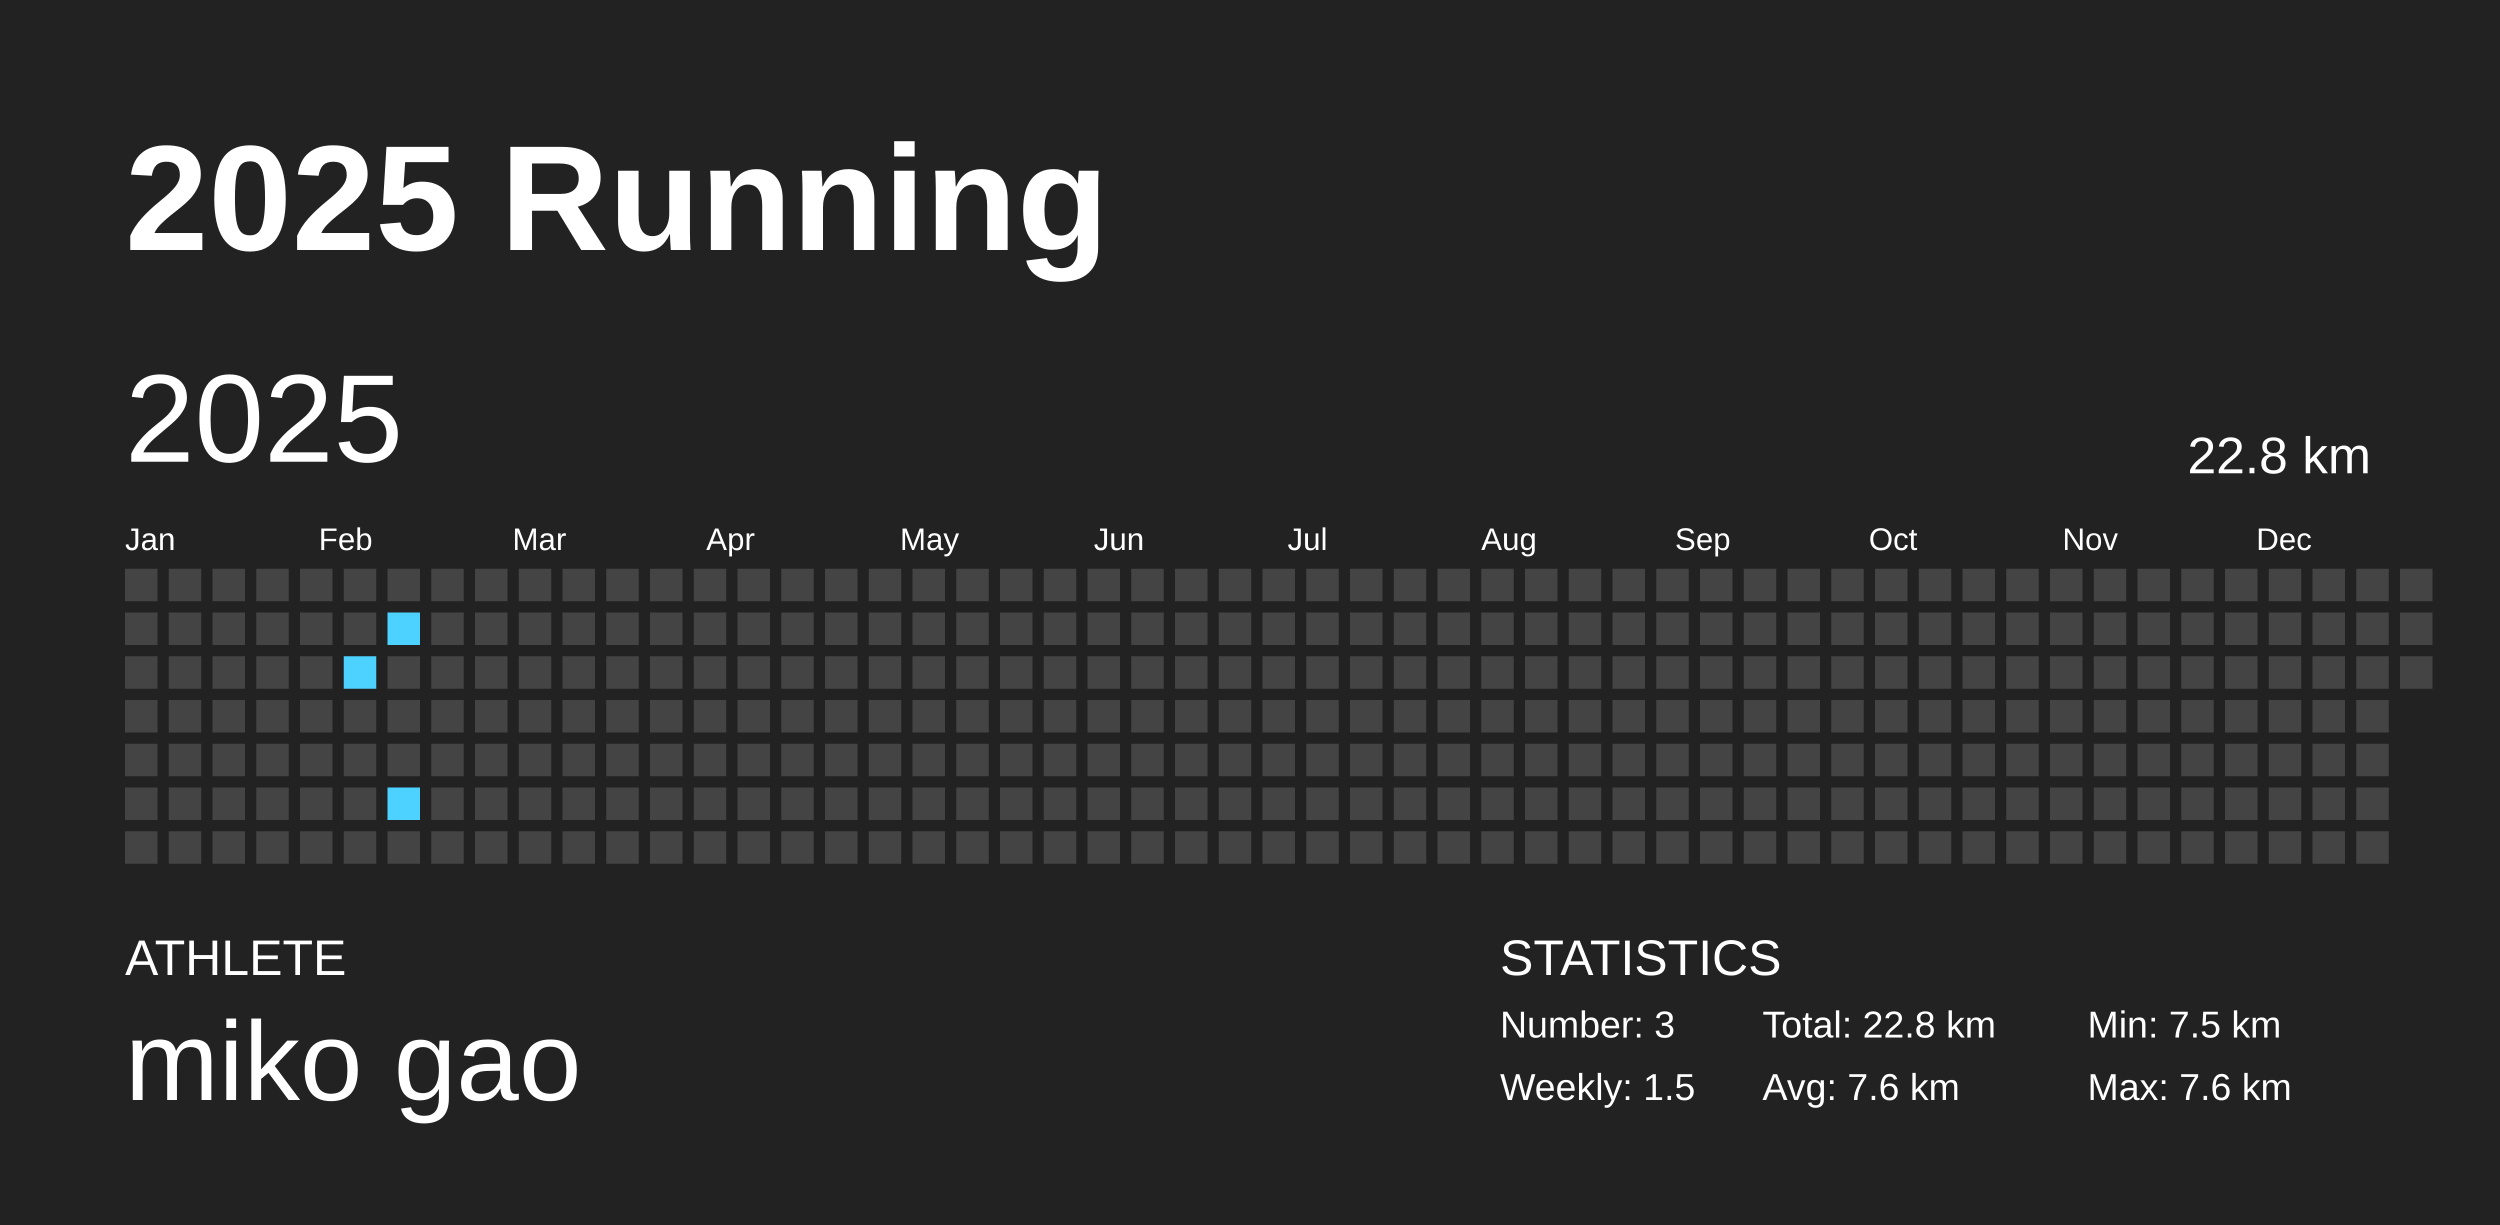
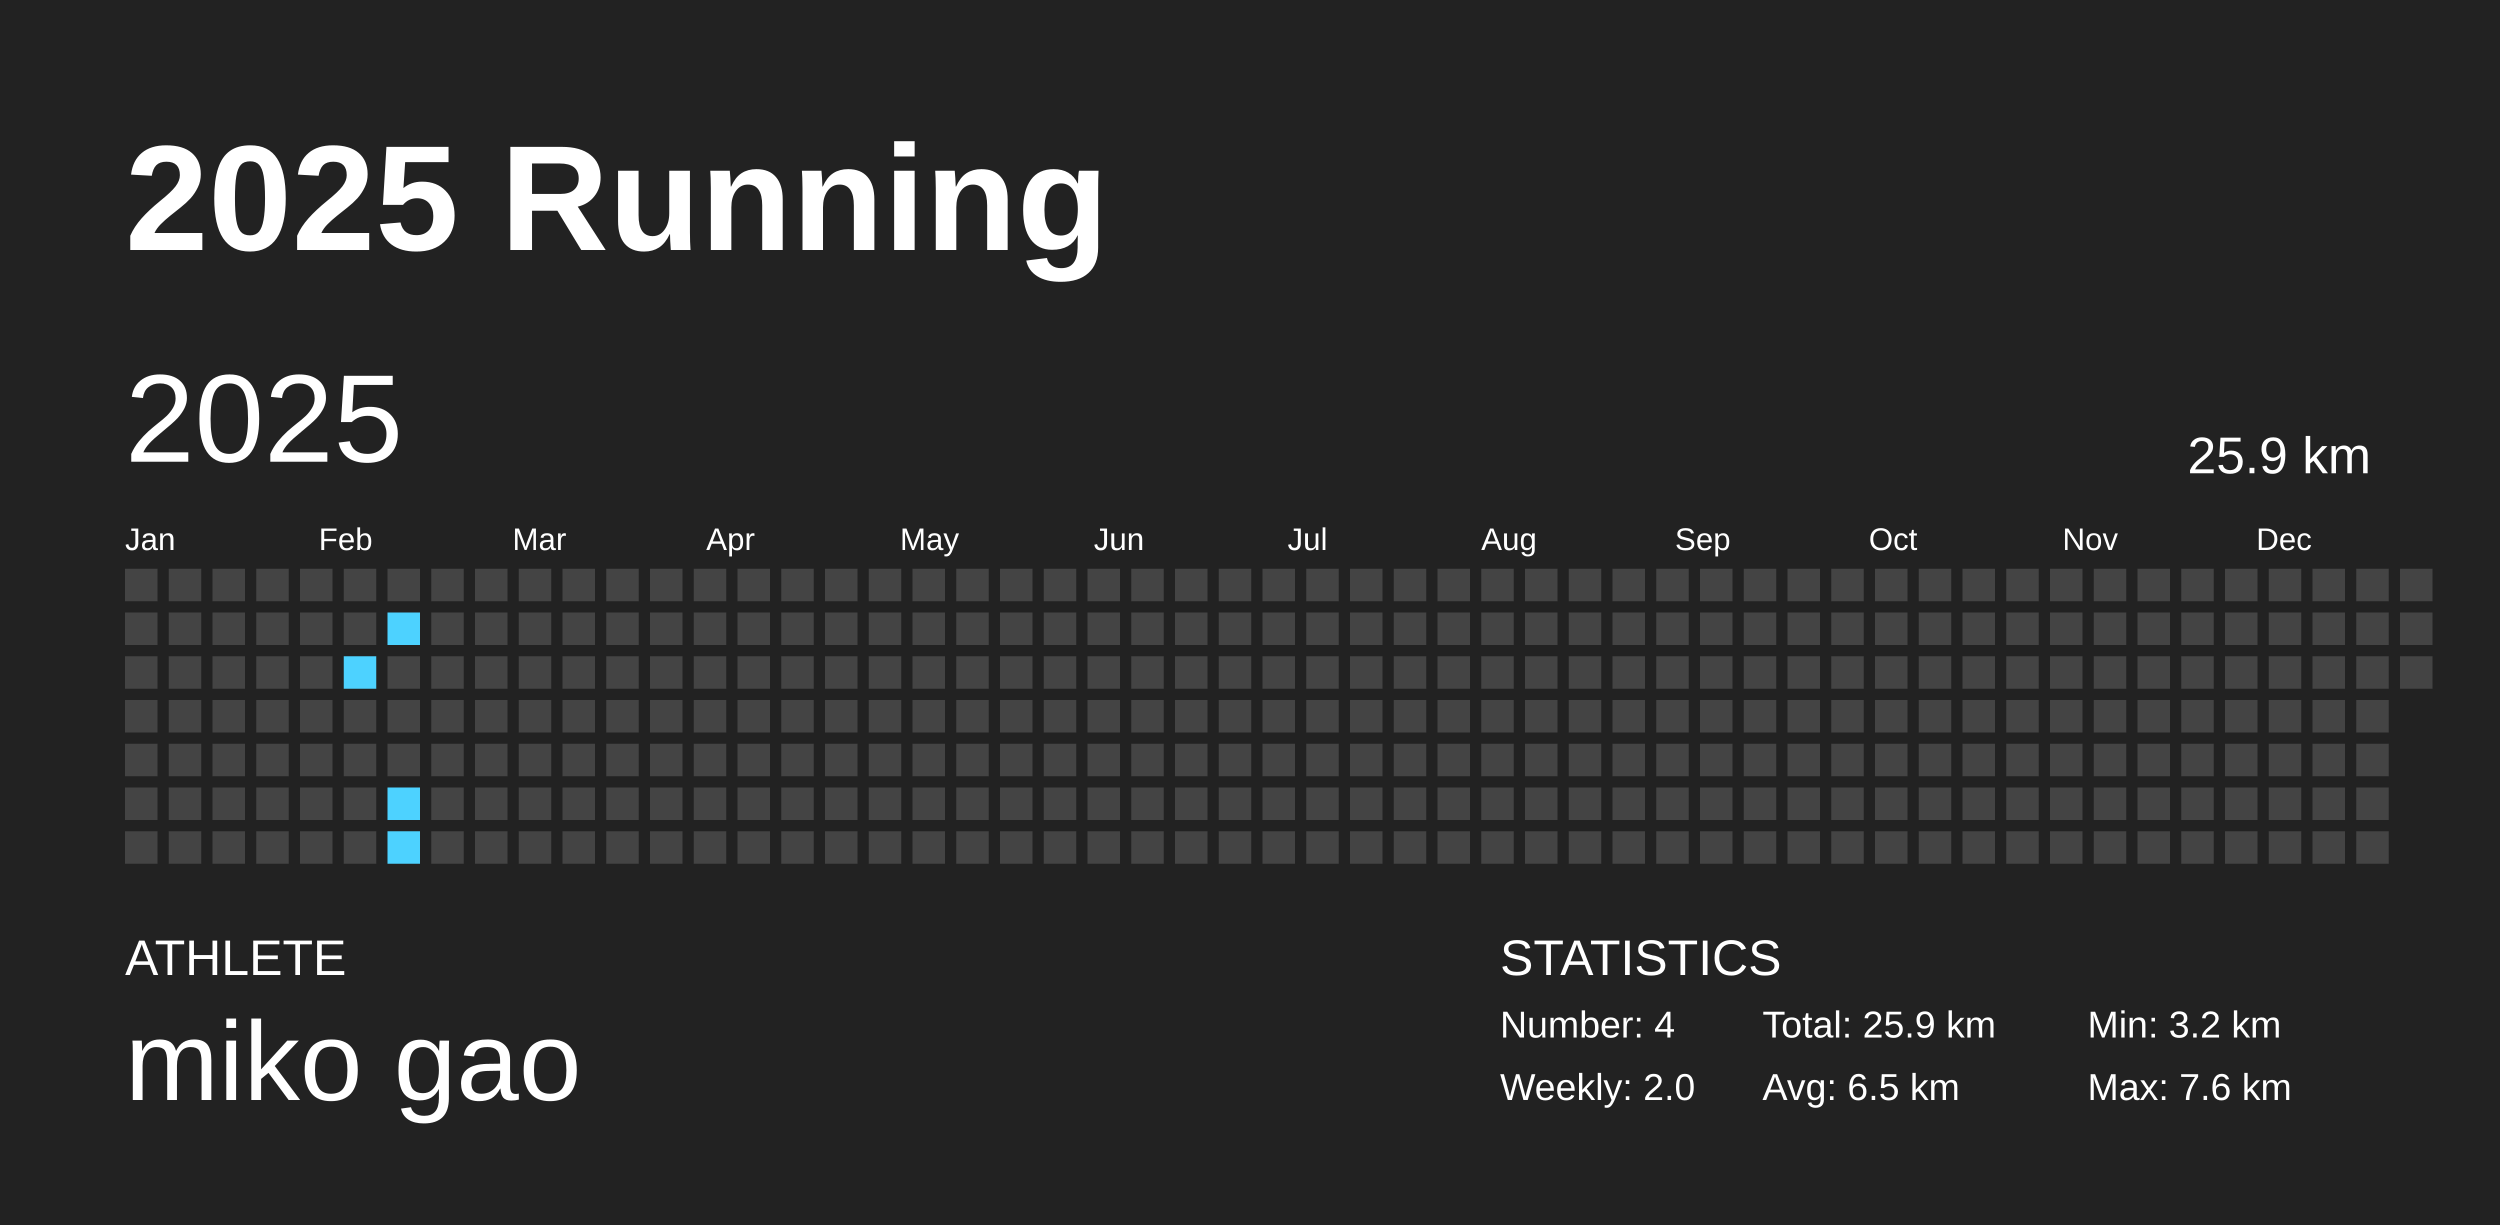
<svg xmlns="http://www.w3.org/2000/svg" baseProfile="full" height="98mm" version="1.1" viewBox="0,0,200,98" width="200mm">
  <defs />
  <rect fill="#222222" height="98" width="200" x="0" y="0" />
  <text fill="#FFFFFF" style="font-size:12px; font-family:Arial; font-weight:bold;" x="10" y="20">2025 Running</text>
  <text fill="#FFFFFF" style="font-size:4px; font-family:Arial" x="10" y="78">ATHLETE</text>
  <text fill="#FFFFFF" style="font-size:9px; font-family:Arial" x="10" y="88">miko gao</text>
  <text fill="#FFFFFF" style="font-size:4px; font-family:Arial" x="120" y="78">STATISTICS</text>
-   <text fill="#FFFFFF" style="font-size:3px; font-family:Arial" x="120" y="83">Number: 3</text>
-   <text fill="#FFFFFF" style="font-size:3px; font-family:Arial" x="120" y="88">Weekly: 1.5</text>
-   <text fill="#FFFFFF" style="font-size:3px; font-family:Arial" x="141" y="83">Total: 22.8 km</text>
-   <text fill="#FFFFFF" style="font-size:3px; font-family:Arial" x="141" y="88">Avg: 7.6 km</text>
-   <text fill="#FFFFFF" style="font-size:3px; font-family:Arial" x="167" y="83">Min: 7.5 km</text>
+   <text fill="#FFFFFF" style="font-size:3px; font-family:Arial" x="120" y="83">Number: 4</text>
+   <text fill="#FFFFFF" style="font-size:3px; font-family:Arial" x="120" y="88">Weekly: 2.0</text>
+   <text fill="#FFFFFF" style="font-size:3px; font-family:Arial" x="141" y="83">Total: 25.9 km</text>
+   <text fill="#FFFFFF" style="font-size:3px; font-family:Arial" x="141" y="88">Avg: 6.5 km</text>
+   <text fill="#FFFFFF" style="font-size:3px; font-family:Arial" x="167" y="83">Min: 3.2 km</text>
  <text fill="#FFFFFF" style="font-size:3px; font-family:Arial" x="167" y="88">Max: 7.6 km</text>
  <text dominant-baseline="hanging" fill="#FFFFFF" style="font-size:10.0px; font-family:Arial;" x="10" y="30">2025</text>
-   <text dominant-baseline="hanging" fill="#FFFFFF" style="font-size:4.125px; font-family:Arial;" x="175" y="35">22.8 km</text>
+   <text dominant-baseline="hanging" fill="#FFFFFF" style="font-size:4.125px; font-family:Arial;" x="175" y="35">25.9 km</text>
  <text fill="#FFFFFF" style="font-size:2.5px; font-family:Arial" x="10.0" y="44">Jan</text>
  <text fill="#FFFFFF" style="font-size:2.5px; font-family:Arial" x="25.5" y="44">Feb</text>
  <text fill="#FFFFFF" style="font-size:2.5px; font-family:Arial" x="41.0" y="44">Mar</text>
  <text fill="#FFFFFF" style="font-size:2.5px; font-family:Arial" x="56.5" y="44">Apr</text>
  <text fill="#FFFFFF" style="font-size:2.5px; font-family:Arial" x="72.0" y="44">May</text>
  <text fill="#FFFFFF" style="font-size:2.5px; font-family:Arial" x="87.5" y="44">Jun</text>
  <text fill="#FFFFFF" style="font-size:2.5px; font-family:Arial" x="103.0" y="44">Jul</text>
  <text fill="#FFFFFF" style="font-size:2.5px; font-family:Arial" x="118.5" y="44">Aug</text>
  <text fill="#FFFFFF" style="font-size:2.5px; font-family:Arial" x="134.0" y="44">Sep</text>
  <text fill="#FFFFFF" style="font-size:2.5px; font-family:Arial" x="149.5" y="44">Oct</text>
  <text fill="#FFFFFF" style="font-size:2.5px; font-family:Arial" x="165.0" y="44">Nov</text>
  <text fill="#FFFFFF" style="font-size:2.5px; font-family:Arial" x="180.5" y="44">Dec</text>
  <rect fill="#444444" height="2.6" width="2.6" x="10.0" y="45.5" />
  <rect fill="#444444" height="2.6" width="2.6" x="10.0" y="49.0" />
  <rect fill="#444444" height="2.6" width="2.6" x="10.0" y="52.5" />
  <rect fill="#444444" height="2.6" width="2.6" x="10.0" y="56.0" />
  <rect fill="#444444" height="2.6" width="2.6" x="10.0" y="59.5" />
  <rect fill="#444444" height="2.6" width="2.6" x="10.0" y="63.0" />
  <rect fill="#444444" height="2.6" width="2.6" x="10.0" y="66.5" />
  <rect fill="#444444" height="2.6" width="2.6" x="13.5" y="45.5" />
  <rect fill="#444444" height="2.6" width="2.6" x="13.5" y="49.0" />
  <rect fill="#444444" height="2.6" width="2.6" x="13.5" y="52.5" />
  <rect fill="#444444" height="2.6" width="2.6" x="13.5" y="56.0" />
  <rect fill="#444444" height="2.6" width="2.6" x="13.5" y="59.5" />
  <rect fill="#444444" height="2.6" width="2.6" x="13.5" y="63.0" />
  <rect fill="#444444" height="2.6" width="2.6" x="13.5" y="66.5" />
  <rect fill="#444444" height="2.6" width="2.6" x="17.0" y="45.5" />
  <rect fill="#444444" height="2.6" width="2.6" x="17.0" y="49.0" />
  <rect fill="#444444" height="2.6" width="2.6" x="17.0" y="52.5" />
  <rect fill="#444444" height="2.6" width="2.6" x="17.0" y="56.0" />
  <rect fill="#444444" height="2.6" width="2.6" x="17.0" y="59.5" />
  <rect fill="#444444" height="2.6" width="2.6" x="17.0" y="63.0" />
  <rect fill="#444444" height="2.6" width="2.6" x="17.0" y="66.5" />
  <rect fill="#444444" height="2.6" width="2.6" x="20.5" y="45.5" />
  <rect fill="#444444" height="2.6" width="2.6" x="20.5" y="49.0" />
  <rect fill="#444444" height="2.6" width="2.6" x="20.5" y="52.5" />
  <rect fill="#444444" height="2.6" width="2.6" x="20.5" y="56.0" />
  <rect fill="#444444" height="2.6" width="2.6" x="20.5" y="59.5" />
  <rect fill="#444444" height="2.6" width="2.6" x="20.5" y="63.0" />
  <rect fill="#444444" height="2.6" width="2.6" x="20.5" y="66.5" />
  <rect fill="#444444" height="2.6" width="2.6" x="24.0" y="45.5" />
  <rect fill="#444444" height="2.6" width="2.6" x="24.0" y="49.0" />
  <rect fill="#444444" height="2.6" width="2.6" x="24.0" y="52.5" />
  <rect fill="#444444" height="2.6" width="2.6" x="24.0" y="56.0" />
  <rect fill="#444444" height="2.6" width="2.6" x="24.0" y="59.5" />
  <rect fill="#444444" height="2.6" width="2.6" x="24.0" y="63.0" />
  <rect fill="#444444" height="2.6" width="2.6" x="24.0" y="66.5" />
  <rect fill="#444444" height="2.6" width="2.6" x="27.5" y="45.5" />
  <rect fill="#444444" height="2.6" width="2.6" x="27.5" y="49.0" />
  <rect fill="#4dd2ff" height="2.6" width="2.6" x="27.5" y="52.5" />
  <rect fill="#444444" height="2.6" width="2.6" x="27.5" y="56.0" />
  <rect fill="#444444" height="2.6" width="2.6" x="27.5" y="59.5" />
  <rect fill="#444444" height="2.6" width="2.6" x="27.5" y="63.0" />
  <rect fill="#444444" height="2.6" width="2.6" x="27.5" y="66.5" />
  <rect fill="#444444" height="2.6" width="2.6" x="31.0" y="45.5" />
  <rect fill="#4dd2ff" height="2.6" width="2.6" x="31.0" y="49.0" />
  <rect fill="#444444" height="2.6" width="2.6" x="31.0" y="52.5" />
  <rect fill="#444444" height="2.6" width="2.6" x="31.0" y="56.0" />
  <rect fill="#444444" height="2.6" width="2.6" x="31.0" y="59.5" />
  <rect fill="#4dd2ff" height="2.6" width="2.6" x="31.0" y="63.0" />
-   <rect fill="#444444" height="2.6" width="2.6" x="31.0" y="66.5" />
+   <rect fill="#4dd2ff" height="2.6" width="2.6" x="31.0" y="66.5" />
  <rect fill="#444444" height="2.6" width="2.6" x="34.5" y="45.5" />
  <rect fill="#444444" height="2.6" width="2.6" x="34.5" y="49.0" />
  <rect fill="#444444" height="2.6" width="2.6" x="34.5" y="52.5" />
  <rect fill="#444444" height="2.6" width="2.6" x="34.5" y="56.0" />
  <rect fill="#444444" height="2.6" width="2.6" x="34.5" y="59.5" />
  <rect fill="#444444" height="2.6" width="2.6" x="34.5" y="63.0" />
  <rect fill="#444444" height="2.6" width="2.6" x="34.5" y="66.5" />
  <rect fill="#444444" height="2.6" width="2.6" x="38.0" y="45.5" />
  <rect fill="#444444" height="2.6" width="2.6" x="38.0" y="49.0" />
  <rect fill="#444444" height="2.6" width="2.6" x="38.0" y="52.5" />
  <rect fill="#444444" height="2.6" width="2.6" x="38.0" y="56.0" />
  <rect fill="#444444" height="2.6" width="2.6" x="38.0" y="59.5" />
  <rect fill="#444444" height="2.6" width="2.6" x="38.0" y="63.0" />
  <rect fill="#444444" height="2.6" width="2.6" x="38.0" y="66.5" />
  <rect fill="#444444" height="2.6" width="2.6" x="41.5" y="45.5" />
  <rect fill="#444444" height="2.6" width="2.6" x="41.5" y="49.0" />
  <rect fill="#444444" height="2.6" width="2.6" x="41.5" y="52.5" />
  <rect fill="#444444" height="2.6" width="2.6" x="41.5" y="56.0" />
  <rect fill="#444444" height="2.6" width="2.6" x="41.5" y="59.5" />
  <rect fill="#444444" height="2.6" width="2.6" x="41.5" y="63.0" />
  <rect fill="#444444" height="2.6" width="2.6" x="41.5" y="66.5" />
  <rect fill="#444444" height="2.6" width="2.6" x="45.0" y="45.5" />
  <rect fill="#444444" height="2.6" width="2.6" x="45.0" y="49.0" />
  <rect fill="#444444" height="2.6" width="2.6" x="45.0" y="52.5" />
  <rect fill="#444444" height="2.6" width="2.6" x="45.0" y="56.0" />
  <rect fill="#444444" height="2.6" width="2.6" x="45.0" y="59.5" />
  <rect fill="#444444" height="2.6" width="2.6" x="45.0" y="63.0" />
  <rect fill="#444444" height="2.6" width="2.6" x="45.0" y="66.5" />
  <rect fill="#444444" height="2.6" width="2.6" x="48.5" y="45.5" />
  <rect fill="#444444" height="2.6" width="2.6" x="48.5" y="49.0" />
  <rect fill="#444444" height="2.6" width="2.6" x="48.5" y="52.5" />
  <rect fill="#444444" height="2.6" width="2.6" x="48.5" y="56.0" />
  <rect fill="#444444" height="2.6" width="2.6" x="48.5" y="59.5" />
  <rect fill="#444444" height="2.6" width="2.6" x="48.5" y="63.0" />
  <rect fill="#444444" height="2.6" width="2.6" x="48.5" y="66.5" />
  <rect fill="#444444" height="2.6" width="2.6" x="52.0" y="45.5" />
  <rect fill="#444444" height="2.6" width="2.6" x="52.0" y="49.0" />
  <rect fill="#444444" height="2.6" width="2.6" x="52.0" y="52.5" />
  <rect fill="#444444" height="2.6" width="2.6" x="52.0" y="56.0" />
  <rect fill="#444444" height="2.6" width="2.6" x="52.0" y="59.5" />
  <rect fill="#444444" height="2.6" width="2.6" x="52.0" y="63.0" />
  <rect fill="#444444" height="2.6" width="2.6" x="52.0" y="66.5" />
  <rect fill="#444444" height="2.6" width="2.6" x="55.5" y="45.5" />
  <rect fill="#444444" height="2.6" width="2.6" x="55.5" y="49.0" />
  <rect fill="#444444" height="2.6" width="2.6" x="55.5" y="52.5" />
  <rect fill="#444444" height="2.6" width="2.6" x="55.5" y="56.0" />
  <rect fill="#444444" height="2.6" width="2.6" x="55.5" y="59.5" />
  <rect fill="#444444" height="2.6" width="2.6" x="55.5" y="63.0" />
  <rect fill="#444444" height="2.6" width="2.6" x="55.5" y="66.5" />
  <rect fill="#444444" height="2.6" width="2.6" x="59.0" y="45.5" />
  <rect fill="#444444" height="2.6" width="2.6" x="59.0" y="49.0" />
  <rect fill="#444444" height="2.6" width="2.6" x="59.0" y="52.5" />
  <rect fill="#444444" height="2.6" width="2.6" x="59.0" y="56.0" />
  <rect fill="#444444" height="2.6" width="2.6" x="59.0" y="59.5" />
  <rect fill="#444444" height="2.6" width="2.6" x="59.0" y="63.0" />
  <rect fill="#444444" height="2.6" width="2.6" x="59.0" y="66.5" />
  <rect fill="#444444" height="2.6" width="2.6" x="62.5" y="45.5" />
  <rect fill="#444444" height="2.6" width="2.6" x="62.5" y="49.0" />
  <rect fill="#444444" height="2.6" width="2.6" x="62.5" y="52.5" />
  <rect fill="#444444" height="2.6" width="2.6" x="62.5" y="56.0" />
  <rect fill="#444444" height="2.6" width="2.6" x="62.5" y="59.5" />
  <rect fill="#444444" height="2.6" width="2.6" x="62.5" y="63.0" />
  <rect fill="#444444" height="2.6" width="2.6" x="62.5" y="66.5" />
  <rect fill="#444444" height="2.6" width="2.6" x="66.0" y="45.5" />
  <rect fill="#444444" height="2.6" width="2.6" x="66.0" y="49.0" />
  <rect fill="#444444" height="2.6" width="2.6" x="66.0" y="52.5" />
  <rect fill="#444444" height="2.6" width="2.6" x="66.0" y="56.0" />
  <rect fill="#444444" height="2.6" width="2.6" x="66.0" y="59.5" />
  <rect fill="#444444" height="2.6" width="2.6" x="66.0" y="63.0" />
  <rect fill="#444444" height="2.6" width="2.6" x="66.0" y="66.5" />
  <rect fill="#444444" height="2.6" width="2.6" x="69.5" y="45.5" />
  <rect fill="#444444" height="2.6" width="2.6" x="69.5" y="49.0" />
  <rect fill="#444444" height="2.6" width="2.6" x="69.5" y="52.5" />
  <rect fill="#444444" height="2.6" width="2.6" x="69.5" y="56.0" />
  <rect fill="#444444" height="2.6" width="2.6" x="69.5" y="59.5" />
  <rect fill="#444444" height="2.6" width="2.6" x="69.5" y="63.0" />
  <rect fill="#444444" height="2.6" width="2.6" x="69.5" y="66.5" />
  <rect fill="#444444" height="2.6" width="2.6" x="73.0" y="45.5" />
  <rect fill="#444444" height="2.6" width="2.6" x="73.0" y="49.0" />
  <rect fill="#444444" height="2.6" width="2.6" x="73.0" y="52.5" />
  <rect fill="#444444" height="2.6" width="2.6" x="73.0" y="56.0" />
  <rect fill="#444444" height="2.6" width="2.6" x="73.0" y="59.5" />
  <rect fill="#444444" height="2.6" width="2.6" x="73.0" y="63.0" />
  <rect fill="#444444" height="2.6" width="2.6" x="73.0" y="66.5" />
  <rect fill="#444444" height="2.6" width="2.6" x="76.5" y="45.5" />
  <rect fill="#444444" height="2.6" width="2.6" x="76.5" y="49.0" />
  <rect fill="#444444" height="2.6" width="2.6" x="76.5" y="52.5" />
  <rect fill="#444444" height="2.6" width="2.6" x="76.5" y="56.0" />
  <rect fill="#444444" height="2.6" width="2.6" x="76.5" y="59.5" />
  <rect fill="#444444" height="2.6" width="2.6" x="76.5" y="63.0" />
  <rect fill="#444444" height="2.6" width="2.6" x="76.5" y="66.5" />
  <rect fill="#444444" height="2.6" width="2.6" x="80.0" y="45.5" />
  <rect fill="#444444" height="2.6" width="2.6" x="80.0" y="49.0" />
  <rect fill="#444444" height="2.6" width="2.6" x="80.0" y="52.5" />
  <rect fill="#444444" height="2.6" width="2.6" x="80.0" y="56.0" />
  <rect fill="#444444" height="2.6" width="2.6" x="80.0" y="59.5" />
  <rect fill="#444444" height="2.6" width="2.6" x="80.0" y="63.0" />
  <rect fill="#444444" height="2.6" width="2.6" x="80.0" y="66.5" />
  <rect fill="#444444" height="2.6" width="2.6" x="83.5" y="45.5" />
  <rect fill="#444444" height="2.6" width="2.6" x="83.5" y="49.0" />
  <rect fill="#444444" height="2.6" width="2.6" x="83.5" y="52.5" />
  <rect fill="#444444" height="2.6" width="2.6" x="83.5" y="56.0" />
  <rect fill="#444444" height="2.6" width="2.6" x="83.5" y="59.5" />
  <rect fill="#444444" height="2.6" width="2.6" x="83.5" y="63.0" />
  <rect fill="#444444" height="2.6" width="2.6" x="83.5" y="66.5" />
  <rect fill="#444444" height="2.6" width="2.6" x="87.0" y="45.5" />
  <rect fill="#444444" height="2.6" width="2.6" x="87.0" y="49.0" />
  <rect fill="#444444" height="2.6" width="2.6" x="87.0" y="52.5" />
  <rect fill="#444444" height="2.6" width="2.6" x="87.0" y="56.0" />
  <rect fill="#444444" height="2.6" width="2.6" x="87.0" y="59.5" />
  <rect fill="#444444" height="2.6" width="2.6" x="87.0" y="63.0" />
  <rect fill="#444444" height="2.6" width="2.6" x="87.0" y="66.5" />
  <rect fill="#444444" height="2.6" width="2.6" x="90.5" y="45.5" />
  <rect fill="#444444" height="2.6" width="2.6" x="90.5" y="49.0" />
  <rect fill="#444444" height="2.6" width="2.6" x="90.5" y="52.5" />
  <rect fill="#444444" height="2.6" width="2.6" x="90.5" y="56.0" />
  <rect fill="#444444" height="2.6" width="2.6" x="90.5" y="59.5" />
  <rect fill="#444444" height="2.6" width="2.6" x="90.5" y="63.0" />
  <rect fill="#444444" height="2.6" width="2.6" x="90.5" y="66.5" />
  <rect fill="#444444" height="2.6" width="2.6" x="94.0" y="45.5" />
  <rect fill="#444444" height="2.6" width="2.6" x="94.0" y="49.0" />
  <rect fill="#444444" height="2.6" width="2.6" x="94.0" y="52.5" />
  <rect fill="#444444" height="2.6" width="2.6" x="94.0" y="56.0" />
  <rect fill="#444444" height="2.6" width="2.6" x="94.0" y="59.5" />
  <rect fill="#444444" height="2.6" width="2.6" x="94.0" y="63.0" />
  <rect fill="#444444" height="2.6" width="2.6" x="94.0" y="66.5" />
  <rect fill="#444444" height="2.6" width="2.6" x="97.5" y="45.5" />
  <rect fill="#444444" height="2.6" width="2.6" x="97.5" y="49.0" />
  <rect fill="#444444" height="2.6" width="2.6" x="97.5" y="52.5" />
  <rect fill="#444444" height="2.6" width="2.6" x="97.5" y="56.0" />
  <rect fill="#444444" height="2.6" width="2.6" x="97.5" y="59.5" />
  <rect fill="#444444" height="2.6" width="2.6" x="97.5" y="63.0" />
  <rect fill="#444444" height="2.6" width="2.6" x="97.5" y="66.5" />
  <rect fill="#444444" height="2.6" width="2.6" x="101.0" y="45.5" />
  <rect fill="#444444" height="2.6" width="2.6" x="101.0" y="49.0" />
  <rect fill="#444444" height="2.6" width="2.6" x="101.0" y="52.5" />
  <rect fill="#444444" height="2.6" width="2.6" x="101.0" y="56.0" />
  <rect fill="#444444" height="2.6" width="2.6" x="101.0" y="59.5" />
  <rect fill="#444444" height="2.6" width="2.6" x="101.0" y="63.0" />
  <rect fill="#444444" height="2.6" width="2.6" x="101.0" y="66.5" />
  <rect fill="#444444" height="2.6" width="2.6" x="104.5" y="45.5" />
  <rect fill="#444444" height="2.6" width="2.6" x="104.5" y="49.0" />
  <rect fill="#444444" height="2.6" width="2.6" x="104.5" y="52.5" />
  <rect fill="#444444" height="2.6" width="2.6" x="104.5" y="56.0" />
  <rect fill="#444444" height="2.6" width="2.6" x="104.5" y="59.5" />
  <rect fill="#444444" height="2.6" width="2.6" x="104.5" y="63.0" />
  <rect fill="#444444" height="2.6" width="2.6" x="104.5" y="66.5" />
  <rect fill="#444444" height="2.6" width="2.6" x="108.0" y="45.5" />
  <rect fill="#444444" height="2.6" width="2.6" x="108.0" y="49.0" />
  <rect fill="#444444" height="2.6" width="2.6" x="108.0" y="52.5" />
  <rect fill="#444444" height="2.6" width="2.6" x="108.0" y="56.0" />
  <rect fill="#444444" height="2.6" width="2.6" x="108.0" y="59.5" />
  <rect fill="#444444" height="2.6" width="2.6" x="108.0" y="63.0" />
  <rect fill="#444444" height="2.6" width="2.6" x="108.0" y="66.5" />
  <rect fill="#444444" height="2.6" width="2.6" x="111.5" y="45.5" />
  <rect fill="#444444" height="2.6" width="2.6" x="111.5" y="49.0" />
  <rect fill="#444444" height="2.6" width="2.6" x="111.5" y="52.5" />
  <rect fill="#444444" height="2.6" width="2.6" x="111.5" y="56.0" />
  <rect fill="#444444" height="2.6" width="2.6" x="111.5" y="59.5" />
  <rect fill="#444444" height="2.6" width="2.6" x="111.5" y="63.0" />
  <rect fill="#444444" height="2.6" width="2.6" x="111.5" y="66.5" />
  <rect fill="#444444" height="2.6" width="2.6" x="115.0" y="45.5" />
  <rect fill="#444444" height="2.6" width="2.6" x="115.0" y="49.0" />
  <rect fill="#444444" height="2.6" width="2.6" x="115.0" y="52.5" />
  <rect fill="#444444" height="2.6" width="2.6" x="115.0" y="56.0" />
  <rect fill="#444444" height="2.6" width="2.6" x="115.0" y="59.5" />
  <rect fill="#444444" height="2.6" width="2.6" x="115.0" y="63.0" />
  <rect fill="#444444" height="2.6" width="2.6" x="115.0" y="66.5" />
  <rect fill="#444444" height="2.6" width="2.6" x="118.5" y="45.5" />
  <rect fill="#444444" height="2.6" width="2.6" x="118.5" y="49.0" />
  <rect fill="#444444" height="2.6" width="2.6" x="118.5" y="52.5" />
  <rect fill="#444444" height="2.6" width="2.6" x="118.5" y="56.0" />
  <rect fill="#444444" height="2.6" width="2.6" x="118.5" y="59.5" />
  <rect fill="#444444" height="2.6" width="2.6" x="118.5" y="63.0" />
  <rect fill="#444444" height="2.6" width="2.6" x="118.5" y="66.5" />
  <rect fill="#444444" height="2.6" width="2.6" x="122.0" y="45.5" />
  <rect fill="#444444" height="2.6" width="2.6" x="122.0" y="49.0" />
  <rect fill="#444444" height="2.6" width="2.6" x="122.0" y="52.5" />
  <rect fill="#444444" height="2.6" width="2.6" x="122.0" y="56.0" />
  <rect fill="#444444" height="2.6" width="2.6" x="122.0" y="59.5" />
  <rect fill="#444444" height="2.6" width="2.6" x="122.0" y="63.0" />
  <rect fill="#444444" height="2.6" width="2.6" x="122.0" y="66.5" />
  <rect fill="#444444" height="2.6" width="2.6" x="125.5" y="45.5" />
  <rect fill="#444444" height="2.6" width="2.6" x="125.5" y="49.0" />
  <rect fill="#444444" height="2.6" width="2.6" x="125.5" y="52.5" />
  <rect fill="#444444" height="2.6" width="2.6" x="125.5" y="56.0" />
  <rect fill="#444444" height="2.6" width="2.6" x="125.5" y="59.5" />
  <rect fill="#444444" height="2.6" width="2.6" x="125.5" y="63.0" />
  <rect fill="#444444" height="2.6" width="2.6" x="125.5" y="66.5" />
  <rect fill="#444444" height="2.6" width="2.6" x="129.0" y="45.5" />
  <rect fill="#444444" height="2.6" width="2.6" x="129.0" y="49.0" />
  <rect fill="#444444" height="2.6" width="2.6" x="129.0" y="52.5" />
  <rect fill="#444444" height="2.6" width="2.6" x="129.0" y="56.0" />
  <rect fill="#444444" height="2.6" width="2.6" x="129.0" y="59.5" />
  <rect fill="#444444" height="2.6" width="2.6" x="129.0" y="63.0" />
  <rect fill="#444444" height="2.6" width="2.6" x="129.0" y="66.5" />
  <rect fill="#444444" height="2.6" width="2.6" x="132.5" y="45.5" />
  <rect fill="#444444" height="2.6" width="2.6" x="132.5" y="49.0" />
  <rect fill="#444444" height="2.6" width="2.6" x="132.5" y="52.5" />
  <rect fill="#444444" height="2.6" width="2.6" x="132.5" y="56.0" />
  <rect fill="#444444" height="2.6" width="2.6" x="132.5" y="59.5" />
  <rect fill="#444444" height="2.6" width="2.6" x="132.5" y="63.0" />
  <rect fill="#444444" height="2.6" width="2.6" x="132.5" y="66.5" />
  <rect fill="#444444" height="2.6" width="2.6" x="136.0" y="45.5" />
  <rect fill="#444444" height="2.6" width="2.6" x="136.0" y="49.0" />
  <rect fill="#444444" height="2.6" width="2.6" x="136.0" y="52.5" />
  <rect fill="#444444" height="2.6" width="2.6" x="136.0" y="56.0" />
  <rect fill="#444444" height="2.6" width="2.6" x="136.0" y="59.5" />
  <rect fill="#444444" height="2.6" width="2.6" x="136.0" y="63.0" />
  <rect fill="#444444" height="2.6" width="2.6" x="136.0" y="66.5" />
  <rect fill="#444444" height="2.6" width="2.6" x="139.5" y="45.5" />
  <rect fill="#444444" height="2.6" width="2.6" x="139.5" y="49.0" />
  <rect fill="#444444" height="2.6" width="2.6" x="139.5" y="52.5" />
  <rect fill="#444444" height="2.6" width="2.6" x="139.5" y="56.0" />
  <rect fill="#444444" height="2.6" width="2.6" x="139.5" y="59.5" />
  <rect fill="#444444" height="2.6" width="2.6" x="139.5" y="63.0" />
  <rect fill="#444444" height="2.6" width="2.6" x="139.5" y="66.5" />
  <rect fill="#444444" height="2.6" width="2.6" x="143.0" y="45.5" />
  <rect fill="#444444" height="2.6" width="2.6" x="143.0" y="49.0" />
  <rect fill="#444444" height="2.6" width="2.6" x="143.0" y="52.5" />
  <rect fill="#444444" height="2.6" width="2.6" x="143.0" y="56.0" />
  <rect fill="#444444" height="2.6" width="2.6" x="143.0" y="59.5" />
  <rect fill="#444444" height="2.6" width="2.6" x="143.0" y="63.0" />
  <rect fill="#444444" height="2.6" width="2.6" x="143.0" y="66.5" />
  <rect fill="#444444" height="2.6" width="2.6" x="146.5" y="45.5" />
  <rect fill="#444444" height="2.6" width="2.6" x="146.5" y="49.0" />
  <rect fill="#444444" height="2.6" width="2.6" x="146.5" y="52.5" />
  <rect fill="#444444" height="2.6" width="2.6" x="146.5" y="56.0" />
  <rect fill="#444444" height="2.6" width="2.6" x="146.5" y="59.5" />
  <rect fill="#444444" height="2.6" width="2.6" x="146.5" y="63.0" />
  <rect fill="#444444" height="2.6" width="2.6" x="146.5" y="66.5" />
  <rect fill="#444444" height="2.6" width="2.6" x="150.0" y="45.5" />
  <rect fill="#444444" height="2.6" width="2.6" x="150.0" y="49.0" />
  <rect fill="#444444" height="2.6" width="2.6" x="150.0" y="52.5" />
  <rect fill="#444444" height="2.6" width="2.6" x="150.0" y="56.0" />
  <rect fill="#444444" height="2.6" width="2.6" x="150.0" y="59.5" />
  <rect fill="#444444" height="2.6" width="2.6" x="150.0" y="63.0" />
  <rect fill="#444444" height="2.6" width="2.6" x="150.0" y="66.5" />
  <rect fill="#444444" height="2.6" width="2.6" x="153.5" y="45.5" />
  <rect fill="#444444" height="2.6" width="2.6" x="153.5" y="49.0" />
  <rect fill="#444444" height="2.6" width="2.6" x="153.5" y="52.5" />
  <rect fill="#444444" height="2.6" width="2.6" x="153.5" y="56.0" />
  <rect fill="#444444" height="2.6" width="2.6" x="153.5" y="59.5" />
  <rect fill="#444444" height="2.6" width="2.6" x="153.5" y="63.0" />
  <rect fill="#444444" height="2.6" width="2.6" x="153.5" y="66.5" />
  <rect fill="#444444" height="2.6" width="2.6" x="157.0" y="45.5" />
  <rect fill="#444444" height="2.6" width="2.6" x="157.0" y="49.0" />
  <rect fill="#444444" height="2.6" width="2.6" x="157.0" y="52.5" />
  <rect fill="#444444" height="2.6" width="2.6" x="157.0" y="56.0" />
  <rect fill="#444444" height="2.6" width="2.6" x="157.0" y="59.5" />
  <rect fill="#444444" height="2.6" width="2.6" x="157.0" y="63.0" />
  <rect fill="#444444" height="2.6" width="2.6" x="157.0" y="66.5" />
  <rect fill="#444444" height="2.6" width="2.6" x="160.5" y="45.5" />
  <rect fill="#444444" height="2.6" width="2.6" x="160.5" y="49.0" />
  <rect fill="#444444" height="2.6" width="2.6" x="160.5" y="52.5" />
  <rect fill="#444444" height="2.6" width="2.6" x="160.5" y="56.0" />
  <rect fill="#444444" height="2.6" width="2.6" x="160.5" y="59.5" />
  <rect fill="#444444" height="2.6" width="2.6" x="160.5" y="63.0" />
  <rect fill="#444444" height="2.6" width="2.6" x="160.5" y="66.5" />
  <rect fill="#444444" height="2.6" width="2.6" x="164.0" y="45.5" />
  <rect fill="#444444" height="2.6" width="2.6" x="164.0" y="49.0" />
  <rect fill="#444444" height="2.6" width="2.6" x="164.0" y="52.5" />
  <rect fill="#444444" height="2.6" width="2.6" x="164.0" y="56.0" />
  <rect fill="#444444" height="2.6" width="2.6" x="164.0" y="59.5" />
  <rect fill="#444444" height="2.6" width="2.6" x="164.0" y="63.0" />
  <rect fill="#444444" height="2.6" width="2.6" x="164.0" y="66.5" />
  <rect fill="#444444" height="2.6" width="2.6" x="167.5" y="45.5" />
  <rect fill="#444444" height="2.6" width="2.6" x="167.5" y="49.0" />
  <rect fill="#444444" height="2.6" width="2.6" x="167.5" y="52.5" />
  <rect fill="#444444" height="2.6" width="2.6" x="167.5" y="56.0" />
  <rect fill="#444444" height="2.6" width="2.6" x="167.5" y="59.5" />
  <rect fill="#444444" height="2.6" width="2.6" x="167.5" y="63.0" />
  <rect fill="#444444" height="2.6" width="2.6" x="167.5" y="66.5" />
  <rect fill="#444444" height="2.6" width="2.6" x="171.0" y="45.5" />
  <rect fill="#444444" height="2.6" width="2.6" x="171.0" y="49.0" />
  <rect fill="#444444" height="2.6" width="2.6" x="171.0" y="52.5" />
  <rect fill="#444444" height="2.6" width="2.6" x="171.0" y="56.0" />
  <rect fill="#444444" height="2.6" width="2.6" x="171.0" y="59.5" />
  <rect fill="#444444" height="2.6" width="2.6" x="171.0" y="63.0" />
  <rect fill="#444444" height="2.6" width="2.6" x="171.0" y="66.5" />
  <rect fill="#444444" height="2.6" width="2.6" x="174.5" y="45.5" />
  <rect fill="#444444" height="2.6" width="2.6" x="174.5" y="49.0" />
  <rect fill="#444444" height="2.6" width="2.6" x="174.5" y="52.5" />
  <rect fill="#444444" height="2.6" width="2.6" x="174.5" y="56.0" />
  <rect fill="#444444" height="2.6" width="2.6" x="174.5" y="59.5" />
  <rect fill="#444444" height="2.6" width="2.6" x="174.5" y="63.0" />
  <rect fill="#444444" height="2.6" width="2.6" x="174.5" y="66.5" />
  <rect fill="#444444" height="2.6" width="2.6" x="178.0" y="45.5" />
  <rect fill="#444444" height="2.6" width="2.6" x="178.0" y="49.0" />
  <rect fill="#444444" height="2.6" width="2.6" x="178.0" y="52.5" />
  <rect fill="#444444" height="2.6" width="2.6" x="178.0" y="56.0" />
  <rect fill="#444444" height="2.6" width="2.6" x="178.0" y="59.5" />
  <rect fill="#444444" height="2.6" width="2.6" x="178.0" y="63.0" />
  <rect fill="#444444" height="2.6" width="2.6" x="178.0" y="66.5" />
  <rect fill="#444444" height="2.6" width="2.6" x="181.5" y="45.5" />
  <rect fill="#444444" height="2.6" width="2.6" x="181.5" y="49.0" />
  <rect fill="#444444" height="2.6" width="2.6" x="181.5" y="52.5" />
  <rect fill="#444444" height="2.6" width="2.6" x="181.5" y="56.0" />
  <rect fill="#444444" height="2.6" width="2.6" x="181.5" y="59.5" />
  <rect fill="#444444" height="2.6" width="2.6" x="181.5" y="63.0" />
  <rect fill="#444444" height="2.6" width="2.6" x="181.5" y="66.5" />
  <rect fill="#444444" height="2.6" width="2.6" x="185.0" y="45.5" />
  <rect fill="#444444" height="2.6" width="2.6" x="185.0" y="49.0" />
  <rect fill="#444444" height="2.6" width="2.6" x="185.0" y="52.5" />
  <rect fill="#444444" height="2.6" width="2.6" x="185.0" y="56.0" />
  <rect fill="#444444" height="2.6" width="2.6" x="185.0" y="59.5" />
  <rect fill="#444444" height="2.6" width="2.6" x="185.0" y="63.0" />
  <rect fill="#444444" height="2.6" width="2.6" x="185.0" y="66.5" />
  <rect fill="#444444" height="2.6" width="2.6" x="188.5" y="45.5" />
  <rect fill="#444444" height="2.6" width="2.6" x="188.5" y="49.0" />
  <rect fill="#444444" height="2.6" width="2.6" x="188.5" y="52.5" />
  <rect fill="#444444" height="2.6" width="2.6" x="188.5" y="56.0" />
  <rect fill="#444444" height="2.6" width="2.6" x="188.5" y="59.5" />
  <rect fill="#444444" height="2.6" width="2.6" x="188.5" y="63.0" />
  <rect fill="#444444" height="2.6" width="2.6" x="188.5" y="66.5" />
  <rect fill="#444444" height="2.6" width="2.6" x="192.0" y="45.5" />
  <rect fill="#444444" height="2.6" width="2.6" x="192.0" y="49.0" />
  <rect fill="#444444" height="2.6" width="2.6" x="192.0" y="52.5" />
</svg>
